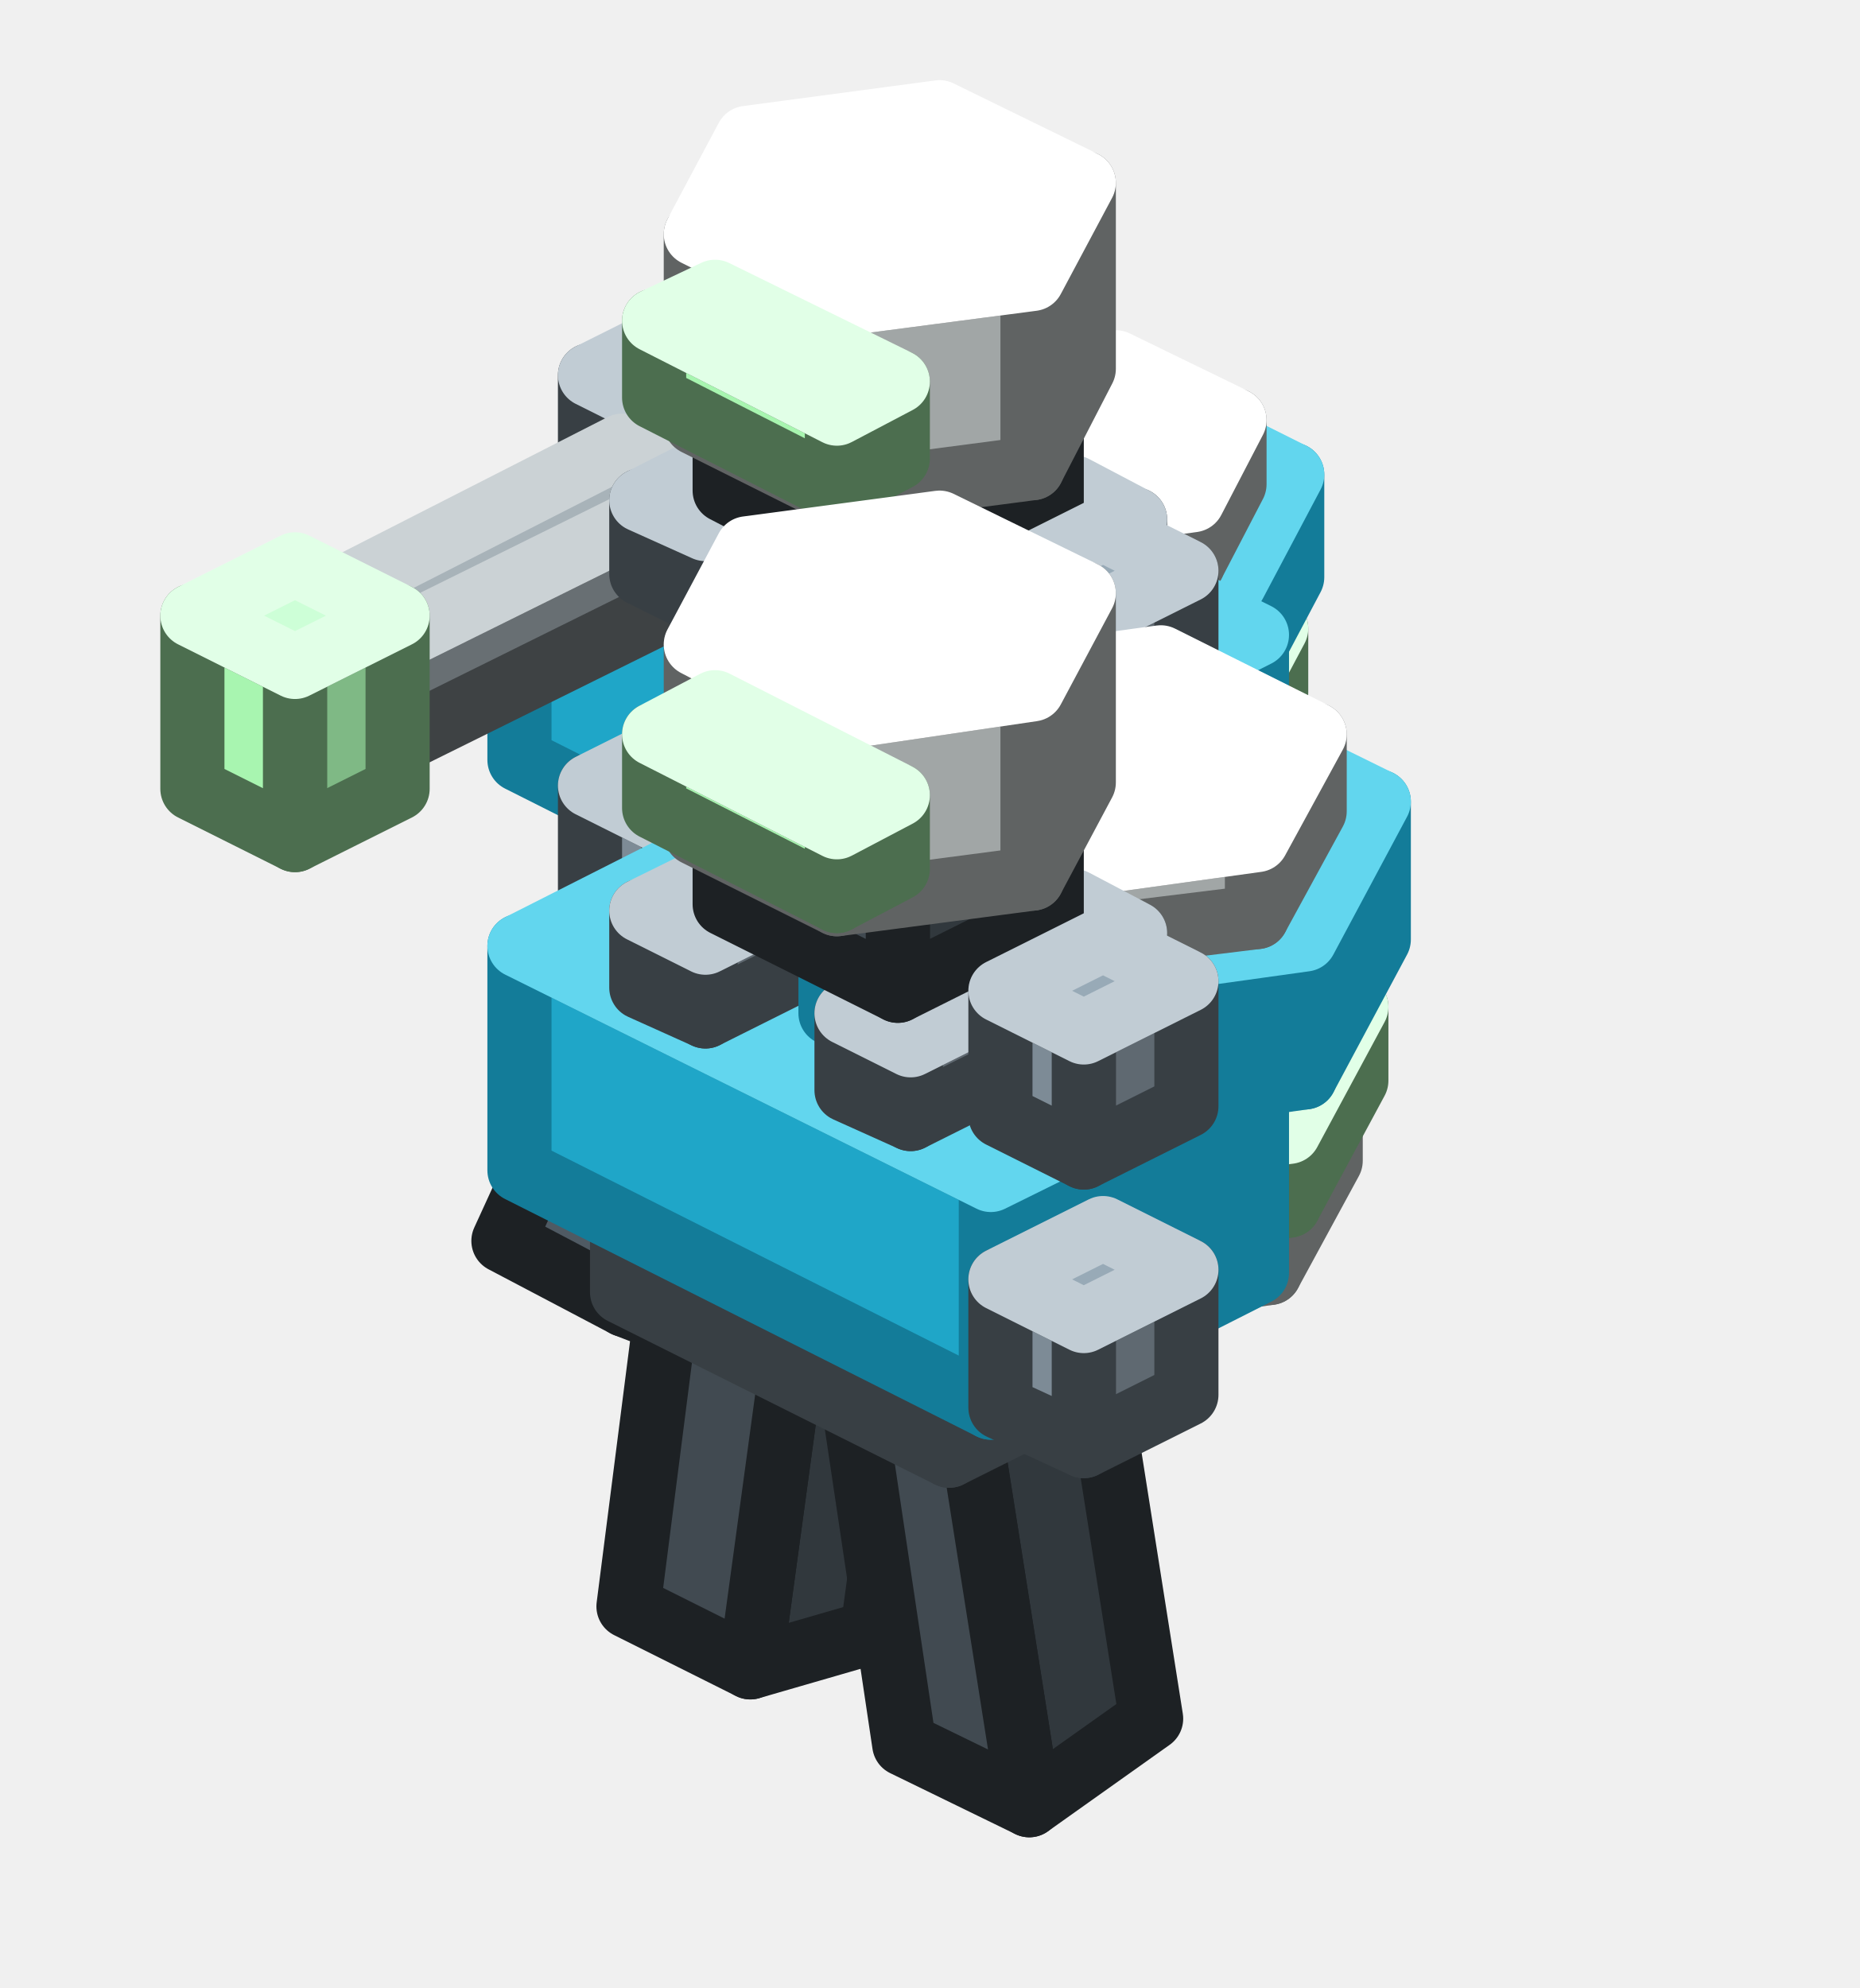
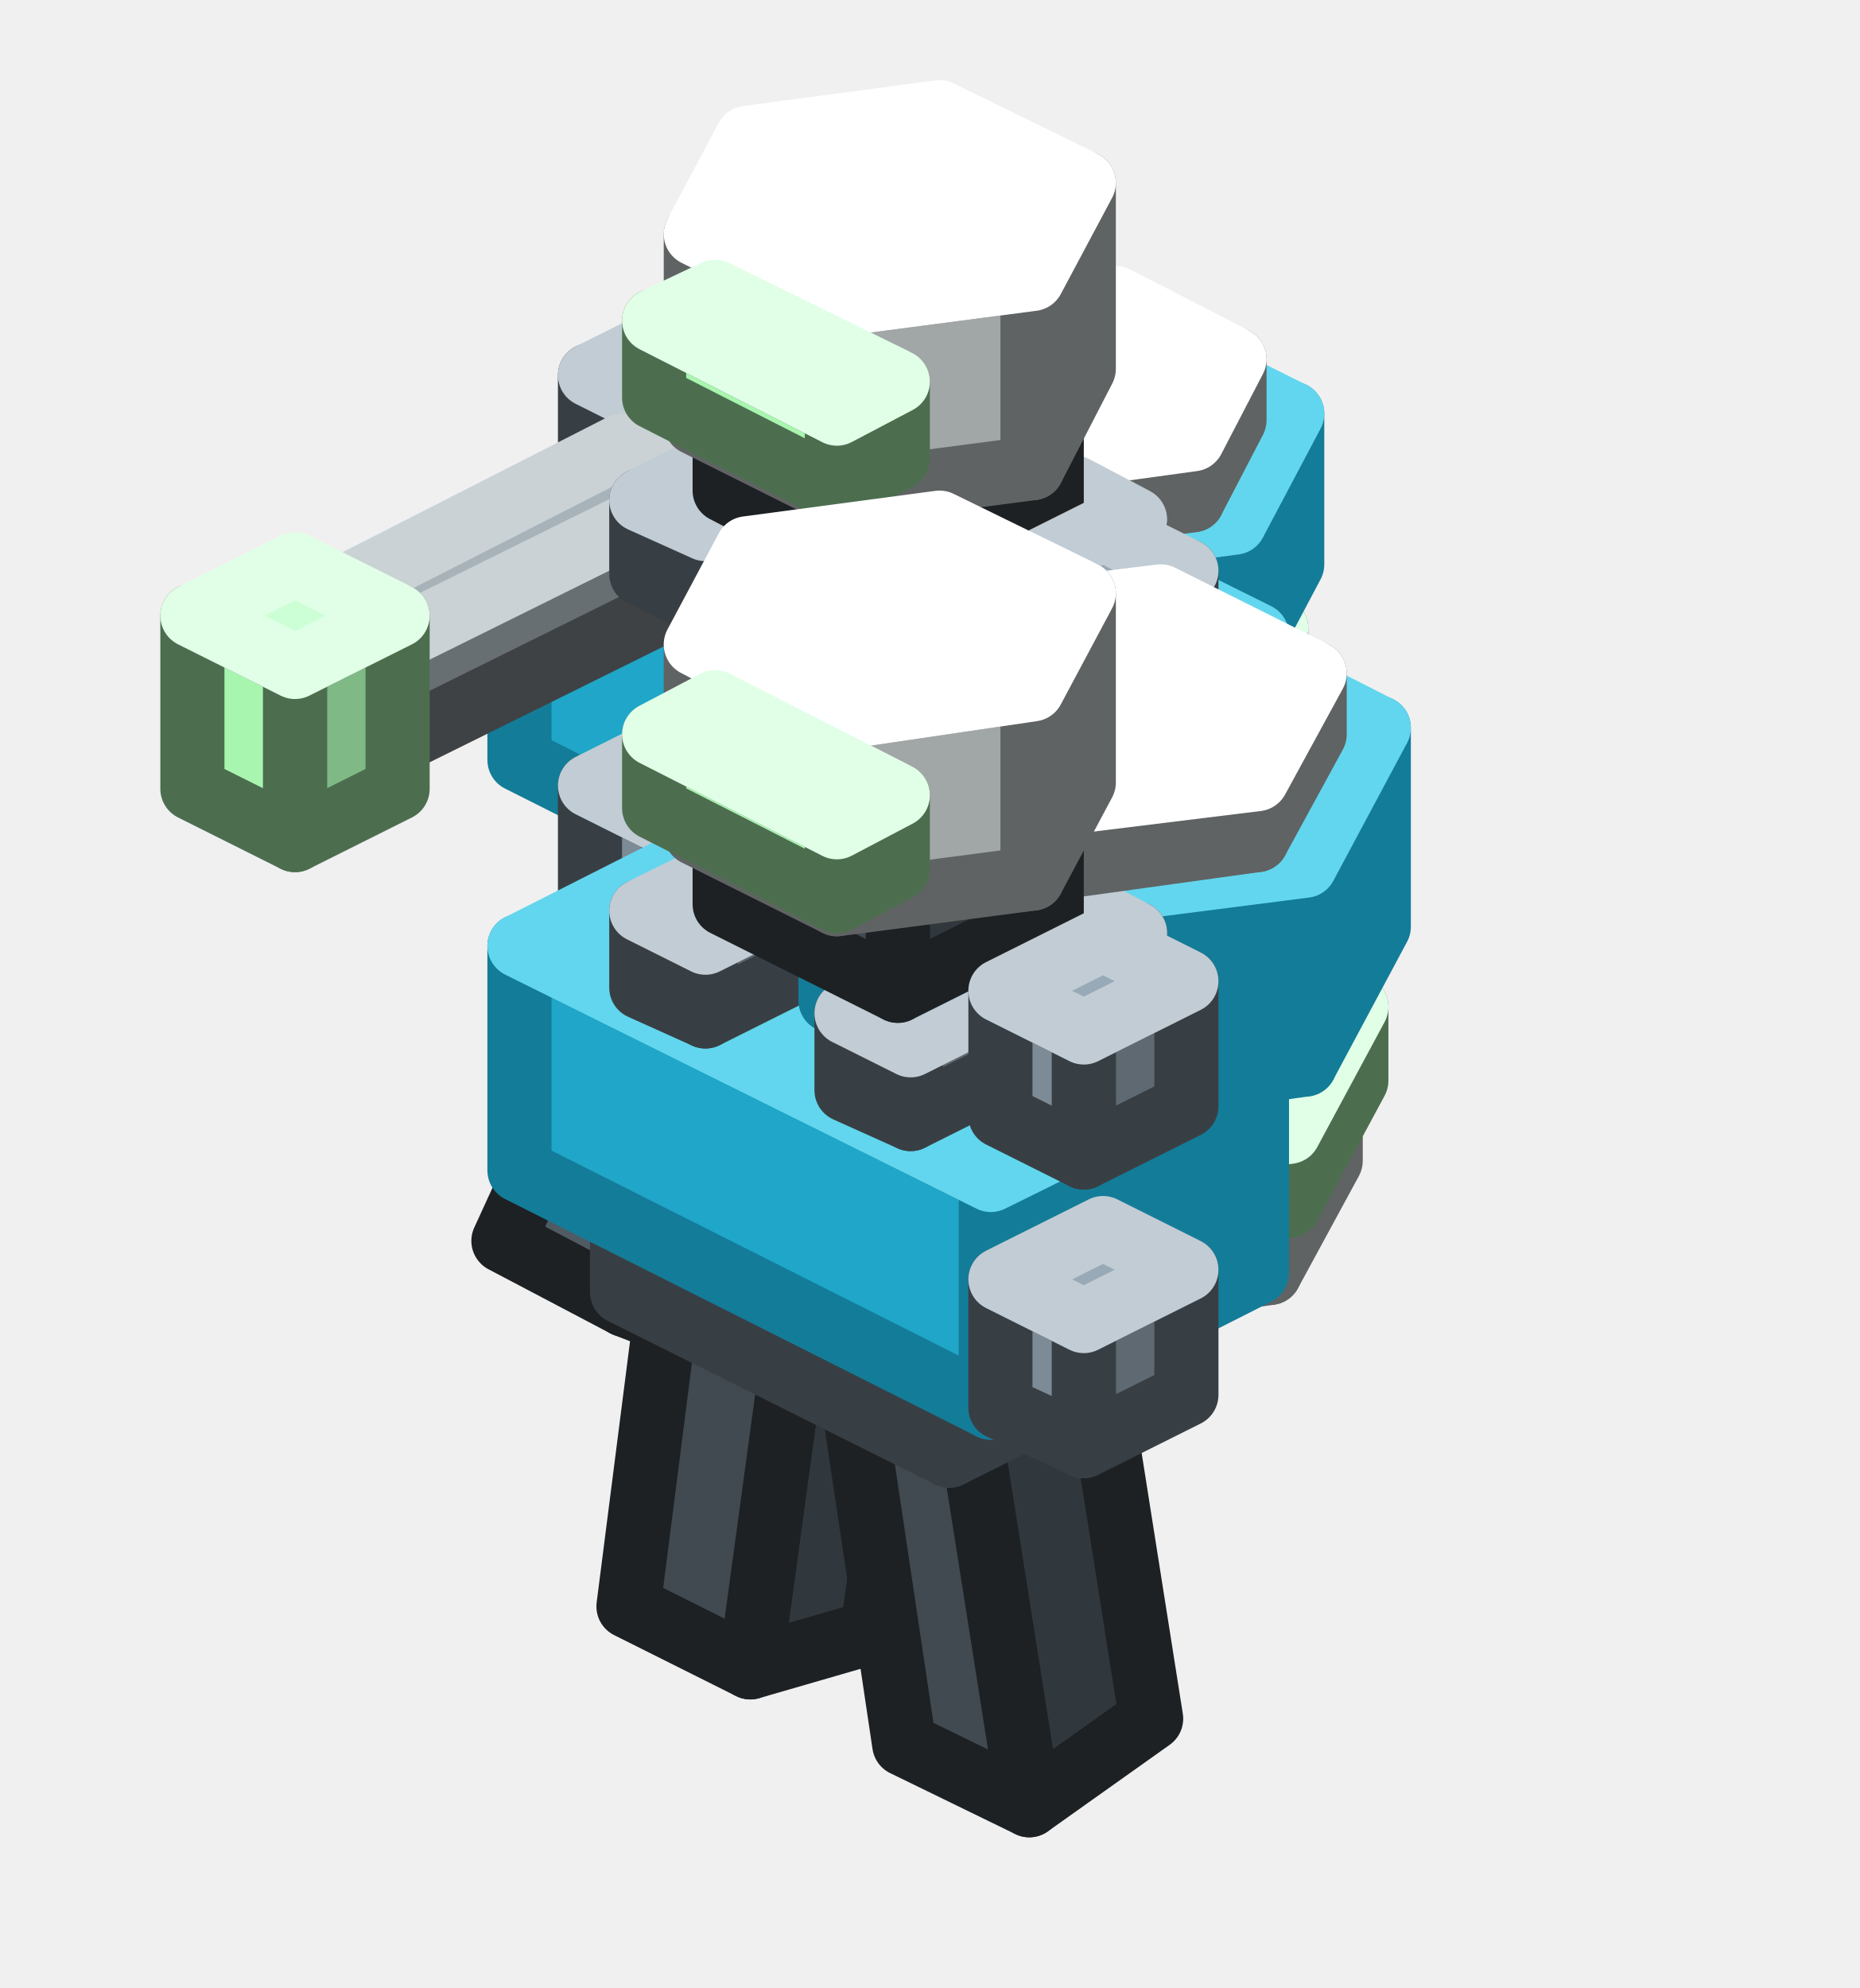
<svg xmlns="http://www.w3.org/2000/svg" width="58" height="62" viewBox="0 0 58 62">
  <g stroke-width="2" stroke-linejoin="round">
    <polygon points="22.6,41.9 19.5,40.7 25.5,27.5 28.6,28.7" fill="#31383D" stroke="#1D2124" />
    <polygon points="19.5,40.7 15.7,38.7 21.7,25.6 25.5,27.5" fill="#4F5A63" stroke="#1D2124" />
    <polygon points="21.7,25.6 24.8,26.8 28.6,28.7 25.5,27.5" fill="#414A51" stroke="#969CA1" />
    <polygon points="24.2,24.3 21,25.9 21,22 24.2,20.4" fill="#5F6971" stroke="#383F44" />
    <polygon points="21,25.9 18.4,24.6 18.4,20.7 21,22" fill="#7D8B96" stroke="#383F44" />
    <polygon points="18.4,20.7 21.6,19.1 24.2,20.4 21,22" fill="#98AAB7" stroke="#C1CCD4" />
-     <polygon points="39,23.2 37.5,26 37.5,18.2 39,15.4" fill="#A1A6A6" stroke="#606363" />
-     <polygon points="37.5,26 32,26.8 32,18.9 37.5,18.2" fill="#A1A6A6" stroke="#606363" />
-     <polygon points="32,26.8 27.9,24.7 27.9,16.9 32,18.9" fill="#D5DBDC" stroke="#606363" />
-     <polygon points="27.9,16.9 29.4,14.1 35,13.4 39,15.4 37.5,18.2 32,18.9" fill="#FFFFFF" stroke="#FFFFFF" />
+     <polygon points="39,23.2 37.5,26 37.5,20.5 39,17.8" fill="#A1A6A6" stroke="#606363" />
+     <polygon points="37.5,26 32,26.8 32,21.3 37.5,20.5" fill="#A1A6A6" stroke="#606363" />
+     <polygon points="32,26.8 27.9,24.7 27.9,19.2 32,21.3" fill="#D5DBDC" stroke="#606363" />
+     <polygon points="27.9,19.2 29.4,16.5 35,15.7 39,17.8 37.5,20.5 32,21.3" fill="#FFFFFF" stroke="#FFFFFF" />
    <polygon points="39.8,35.6 36.7,40 30.6,32.8 33.8,28.5" fill="#31383D" stroke="#1D2124" />
    <polygon points="36.7,40 32.8,38 26.8,30.9 30.6,32.8" fill="#31383D" stroke="#1D2124" />
    <polygon points="26.8,30.9 29.9,26.6 33.8,28.5 30.6,32.8" fill="#4F5A63" stroke="#969CA1" />
    <polygon points="36,29.4 29.6,32.6 29.6,29.5 36,26.3" fill="#5F6971" stroke="#383F44" />
    <polygon points="29.6,32.6 19.4,27.5 19.4,24.3 29.6,29.5" fill="#7D8B96" stroke="#383F44" />
    <polygon points="19.4,24.3 25.8,21.1 36,26.3 29.6,29.5" fill="#98AAB7" stroke="#C1CCD4" />
    <polygon points="39.8,21.6 38.1,24.7 38.1,22.8 39.8,19.6" fill="#7FB985" stroke="#4C6E4F" />
    <polygon points="38.1,24.7 31.8,25.6 31.8,23.6 38.1,22.8" fill="#7FB985" stroke="#4C6E4F" />
    <polygon points="31.8,25.6 27.2,23.3 27.2,21.3 31.8,23.6" fill="#A8F5B0" stroke="#4C6E4F" />
    <polygon points="27.2,21.3 28.9,18.1 35.2,17.3 39.8,19.6 38.1,22.8 31.8,23.6" fill="#CDFFD7" stroke="#E1FFE7" />
-     <polygon points="40.3,18 38.5,21.4 38.5,18.2 40.3,14.8" fill="#137C99" stroke="#137C99" />
-     <polygon points="38.5,21.4 31.7,22.3 31.7,19.2 38.5,18.2" fill="#137C99" stroke="#137C99" />
-     <polygon points="31.7,22.3 26.7,19.8 26.7,16.7 31.7,19.2" fill="#1FA6C8" stroke="#137C99" />
-     <polygon points="26.7,16.7 28.5,13.3 35.3,12.3 40.3,14.8 38.5,18.2 31.7,19.2" fill="#62D6EE" stroke="#62D6EE" />
-     <polygon points="38.5,15.1 37.2,17.6 37.2,15.6 38.5,13.1" fill="#A1A6A6" stroke="#606363" />
-     <polygon points="37.2,17.6 32.1,18.3 32.1,16.3 37.2,15.6" fill="#A1A6A6" stroke="#606363" />
-     <polygon points="32.1,18.3 28.4,16.4 28.4,14.5 32.1,16.3" fill="#D5DBDC" stroke="#606363" />
-     <polygon points="28.4,14.5 29.8,11.9 34.8,11.3 38.5,13.1 37.2,15.6 32.1,16.3" fill="#FFFFFF" stroke="#FFFFFF" />
    <polygon points="24.2,15.3 21,16.9 21,13 24.2,11.4" fill="#5F6971" stroke="#383F44" />
    <polygon points="21,16.9 18.4,15.6 18.4,11.7 21,13" fill="#7D8B96" stroke="#383F44" />
    <polygon points="18.4,11.7 21.6,10.1 24.2,11.4 21,13" fill="#98AAB7" stroke="#C1CCD4" />
+     <polygon points="40.3,17.6 38.5,21 38.5,16.3 40.3,12.9" fill="#137C99" stroke="#137C99" />
+     <polygon points="38.5,21 31.7,21.9 31.7,17.2 38.5,16.3" fill="#137C99" stroke="#137C99" />
+     <polygon points="31.7,21.9 26.7,19.4 26.7,14.7 31.7,17.2" fill="#1FA6C8" stroke="#137C99" />
+     <polygon points="26.7,14.7 28.5,11.3 35.3,10.4 40.3,12.9 38.5,16.3 31.7,17.2" fill="#62D6EE" stroke="#62D6EE" />
    <polygon points="39.2,26.9 30.9,31.1 30.9,24 39.2,19.8" fill="#137C99" stroke="#137C99" />
    <polygon points="30.9,31.1 16.2,23.7 16.2,16.6 30.9,24" fill="#1FA6C8" stroke="#137C99" />
    <polygon points="16.2,16.6 24.5,12.5 39.2,19.8 30.9,24" fill="#62D6EE" stroke="#62D6EE" />
+     <polygon points="38.5,13.1 37.2,15.6 37.2,13.7 38.5,11.2" fill="#A1A6A6" stroke="#606363" />
+     <polygon points="37.2,15.6 32.1,16.3 32.1,14.4 37.2,13.7" fill="#A1A6A6" stroke="#606363" />
+     <polygon points="32.1,16.3 28.4,14.5 28.4,12.5 32.1,14.4" fill="#D5DBDC" stroke="#606363" />
+     <polygon points="28.4,12.5 29.8,10 34.8,9.3 38.5,11.2 37.2,13.7 32.1,14.4" fill="#FFFFFF" stroke="#FFFFFF" />
    <polygon points="22,18.4 11.7,23.5 11.7,20.3 22,15.2" fill="#686F73" stroke="#3E4244" />
    <polygon points="11.7,23.5 9.2,22.2 9.2,19.1 11.7,20.3" fill="#8A9398" stroke="#3E4244" />
    <polygon points="9.2,19.1 19.4,13.9 22,15.2 11.7,20.3" fill="#A8B3B9" stroke="#CBD2D5" />
    <polygon points="29,15.4 22,18.9 22,16.5 29,13" fill="#5F6971" stroke="#383F44" />
    <polygon points="22,18.9 20,17.9 20,15.6 22,16.5" fill="#7D8B96" stroke="#383F44" />
    <polygon points="20,15.6 27.1,12 29,13 22,16.5" fill="#98AAB7" stroke="#C1CCD4" />
    <polygon points="37,30.7 33.8,32.3 33.8,28.4 37,26.8" fill="#5F6971" stroke="#383F44" />
    <polygon points="33.8,32.3 31.2,31 31.2,27.1 33.8,28.4" fill="#7D8B96" stroke="#383F44" />
    <polygon points="31.2,27.1 34.4,25.5 37,26.8 33.8,28.4" fill="#98AAB7" stroke="#C1CCD4" />
    <polygon points="35.4,18.6 28.4,22.1 28.4,19.7 35.4,16.2" fill="#5F6971" stroke="#383F44" />
    <polygon points="28.4,22.1 26.4,21.1 26.4,18.8 28.4,19.7" fill="#7D8B96" stroke="#383F44" />
    <polygon points="26.4,18.8 33.5,15.2 35.4,16.2 28.4,19.7" fill="#98AAB7" stroke="#C1CCD4" />
    <polygon points="32.8,15.7 28,18.1 28,14.9 32.8,12.5" fill="#31383D" stroke="#1D2124" />
    <polygon points="28,18.1 22.6,15.3 22.6,12.2 28,14.9" fill="#414A51" stroke="#1D2124" />
    <polygon points="22.6,12.2 27.4,9.8 32.8,12.5 28,14.9" fill="#4F5A63" stroke="#969CA1" />
    <polygon points="12.4,24.6 9.2,26.2 9.2,20.8 12.4,19.2" fill="#7FB985" stroke="#4C6E4F" />
    <polygon points="9.2,26.2 6,24.6 6,19.2 9.2,20.8" fill="#A8F5B0" stroke="#4C6E4F" />
    <polygon points="6,19.2 9.2,17.6 12.4,19.2 9.2,20.8" fill="#CDFFD7" stroke="#E1FFE7" />
    <polygon points="33.8,11.5 32.2,14.6 32.2,8.7 33.8,5.7" fill="#A1A6A6" stroke="#606363" />
    <polygon points="32.2,14.6 26.1,15.4 26.1,9.5 32.2,8.7" fill="#A1A6A6" stroke="#606363" />
    <polygon points="26.1,15.4 21.7,13.2 21.7,7.3 26.1,9.5" fill="#D5DBDC" stroke="#606363" />
    <polygon points="21.7,7.3 23.3,4.3 29.3,3.5 33.8,5.7 32.2,8.7 26.1,9.5" fill="#FFFFFF" stroke="#FFFFFF" />
    <polygon points="37,21.7 33.8,23.3 33.8,19.4 37,17.8" fill="#5F6971" stroke="#383F44" />
    <polygon points="33.8,23.3 31.2,22 31.2,18.1 33.8,19.4" fill="#7D8B96" stroke="#383F44" />
    <polygon points="31.2,18.1 34.4,16.5 37,17.8 33.8,19.4" fill="#98AAB7" stroke="#C1CCD4" />
    <polygon points="28,14.3 26.1,15.3 26.1,12.9 28,11.9" fill="#7FB985" stroke="#4C6E4F" />
    <polygon points="26.1,15.3 20.4,12.4 20.4,10 26.1,12.9" fill="#A8F5B0" stroke="#4C6E4F" />
    <polygon points="20.4,10 22.3,9.1 28,11.9 26.1,12.9" fill="#CDFFD7" stroke="#E1FFE7" />
    <polygon points="27.2,50.9 23.4,52 25.2,38.8 29,37.7" fill="#31383D" stroke="#1D2124" />
    <polygon points="23.4,52 19.6,50.1 21.3,36.8 25.2,38.8" fill="#414A51" stroke="#1D2124" />
    <polygon points="21.3,36.8 25.1,35.8 29,37.7 25.2,38.8" fill="#4F5A63" stroke="#969CA1" />
-     <polygon points="41.5,36.2 39.6,39.7 39.6,29.5 41.5,26" fill="#A1A6A6" stroke="#606363" />
-     <polygon points="39.6,39.7 32.5,40.7 32.5,30.5 39.6,29.5" fill="#A1A6A6" stroke="#606363" />
-     <polygon points="32.5,40.7 27.4,38.1 27.4,27.9 32.5,30.5" fill="#D5DBDC" stroke="#606363" />
-     <polygon points="27.4,27.9 29.3,24.4 36.3,23.4 41.5,26 39.6,29.5 32.5,30.5" fill="#FFFFFF" stroke="#FFFFFF" />
+     <polygon points="41.5,36.2 39.6,39.7 39.6,32.7 41.5,29.1" fill="#A1A6A6" stroke="#606363" />
+     <polygon points="39.6,39.7 32.5,40.7 32.5,33.6 39.6,32.7" fill="#A1A6A6" stroke="#606363" />
+     <polygon points="32.5,40.7 27.4,38.1 27.4,31 32.5,33.6" fill="#D5DBDC" stroke="#606363" />
+     <polygon points="27.4,31 29.3,27.5 36.3,26.5 41.5,29.1 39.6,32.7 32.5,33.6" fill="#FFFFFF" stroke="#FFFFFF" />
    <polygon points="35.9,53.6 32.1,56.3 30.3,44.9 34.1,42.2" fill="#31383D" stroke="#1D2124" />
    <polygon points="32.1,56.3 28.2,54.4 26.5,43 30.3,44.9" fill="#414A51" stroke="#1D2124" />
    <polygon points="26.5,43 30.3,40.2 34.1,42.2 30.3,44.9" fill="#4F5A63" stroke="#969CA1" />
    <polygon points="24.2,37.1 21,38.7 21,34.8 24.2,33.2" fill="#5F6971" stroke="#383F44" />
    <polygon points="21,38.7 18.4,37.5 18.4,33.5 21,34.8" fill="#7D8B96" stroke="#383F44" />
    <polygon points="18.4,33.5 21.6,31.9 24.2,33.2 21,34.8" fill="#98AAB7" stroke="#C1CCD4" />
    <polygon points="36,42.2 29.6,45.4 29.6,42.3 36,39.1" fill="#5F6971" stroke="#383F44" />
    <polygon points="29.6,45.4 19.4,40.3 19.4,37.2 29.6,42.3" fill="#7D8B96" stroke="#383F44" />
    <polygon points="19.4,37.2 25.8,34 36,39.1 29.6,42.3" fill="#98AAB7" stroke="#C1CCD4" />
    <polygon points="42.3,33.7 40.2,37.6 40.2,35.3 42.3,31.4" fill="#7FB985" stroke="#4C6E4F" />
    <polygon points="40.2,37.6 32.3,38.7 32.3,36.3 40.2,35.3" fill="#7FB985" stroke="#4C6E4F" />
    <polygon points="32.3,38.7 26.6,35.8 26.6,33.5 32.3,36.3" fill="#A8F5B0" stroke="#4C6E4F" />
    <polygon points="26.6,33.5 28.7,29.6 36.5,28.5 42.3,31.4 40.2,35.3 32.3,36.3" fill="#CDFFD7" stroke="#E1FFE7" />
    <polygon points="24.2,28.1 21,29.7 21,25.8 24.2,24.2" fill="#5F6971" stroke="#383F44" />
    <polygon points="21,29.7 18.4,28.4 18.4,24.5 21,25.8" fill="#7D8B96" stroke="#383F44" />
    <polygon points="18.4,24.5 21.6,22.9 24.2,24.2 21,25.8" fill="#98AAB7" stroke="#C1CCD4" />
    <polygon points="39.2,39.7 30.9,43.9 30.9,36.8 39.2,32.7" fill="#137C99" stroke="#137C99" />
    <polygon points="30.9,43.9 16.2,36.5 16.2,29.5 30.9,36.8" fill="#1FA6C8" stroke="#137C99" />
    <polygon points="16.2,29.5 24.5,25.3 39.2,32.7 30.9,36.8" fill="#62D6EE" stroke="#62D6EE" />
    <polygon points="29,28.2 22,31.7 22,29.4 29,25.9" fill="#5F6971" stroke="#383F44" />
    <polygon points="22,31.7 20,30.8 20,28.4 22,29.4" fill="#7D8B96" stroke="#383F44" />
    <polygon points="20,28.4 27.1,24.9 29,25.9 22,29.4" fill="#98AAB7" stroke="#C1CCD4" />
    <polygon points="37,43.5 33.8,45.1 33.8,41.2 37,39.6" fill="#5F6971" stroke="#383F44" />
    <polygon points="33.8,45.1 31.2,43.9 31.2,39.9 33.8,41.2" fill="#7D8B96" stroke="#383F44" />
    <polygon points="31.2,39.9 34.4,38.3 37,39.6 33.8,41.2" fill="#98AAB7" stroke="#C1CCD4" />
-     <polygon points="43,29.3 40.7,33.6 40.7,29.3 43,25" fill="#137C99" stroke="#137C99" />
-     <polygon points="40.7,33.6 32.1,34.8 32.1,30.5 40.7,29.3" fill="#137C99" stroke="#137C99" />
-     <polygon points="32.1,34.8 25.9,31.6 25.9,27.3 32.1,30.5" fill="#1FA6C8" stroke="#137C99" />
-     <polygon points="25.9,27.3 28.2,23 36.7,21.9 43,25 40.7,29.3 32.1,30.5" fill="#62D6EE" stroke="#62D6EE" />
-     <polygon points="41,25.3 39.2,28.6 39.2,26.2 41,22.9" fill="#A1A6A6" stroke="#606363" />
-     <polygon points="39.2,28.6 32.7,29.4 32.7,27.1 39.2,26.2" fill="#A1A6A6" stroke="#606363" />
-     <polygon points="32.7,29.4 27.9,27 27.9,24.7 32.7,27.1" fill="#D5DBDC" stroke="#606363" />
-     <polygon points="27.9,24.7 29.6,21.4 36.2,20.5 41,22.9 39.2,26.2 32.7,27.1" fill="#FFFFFF" stroke="#FFFFFF" />
+     <polygon points="43,28.9 40.7,33.2 40.7,27 43,22.7" fill="#137C99" stroke="#137C99" />
+     <polygon points="40.7,33.2 32.1,34.4 32.1,28.1 40.7,27" fill="#137C99" stroke="#137C99" />
+     <polygon points="32.1,34.4 25.9,31.2 25.9,25 32.1,28.1" fill="#1FA6C8" stroke="#137C99" />
+     <polygon points="25.9,25 28.2,20.7 36.7,19.5 43,22.7 40.7,27 32.1,28.1" fill="#62D6EE" stroke="#62D6EE" />
    <polygon points="35.4,31.4 28.4,34.9 28.4,32.6 35.4,29.1" fill="#5F6971" stroke="#383F44" />
    <polygon points="28.4,34.9 26.4,34 26.4,31.6 28.4,32.6" fill="#7D8B96" stroke="#383F44" />
    <polygon points="26.4,31.6 33.5,28.1 35.4,29.1 28.4,32.6" fill="#98AAB7" stroke="#C1CCD4" />
+     <polygon points="41,22.9 39.2,26.2 39.2,24.3 41,21" fill="#A1A6A6" stroke="#606363" />
+     <polygon points="39.2,26.2 32.7,27.1 32.7,25.1 39.2,24.3" fill="#A1A6A6" stroke="#606363" />
+     <polygon points="32.7,27.1 27.9,24.7 27.9,22.7 32.7,25.1" fill="#D5DBDC" stroke="#606363" />
+     <polygon points="27.9,22.7 29.6,19.4 36.2,18.6 41,21 39.2,24.3 32.7,25.1" fill="#FFFFFF" stroke="#FFFFFF" />
    <polygon points="32.8,28.5 28,30.9 28,27.8 32.8,25.4" fill="#31383D" stroke="#1D2124" />
    <polygon points="28,30.9 22.6,28.2 22.6,25.1 28,27.8" fill="#414A51" stroke="#1D2124" />
    <polygon points="22.6,25.1 27.4,22.7 32.8,25.4 28,27.8" fill="#4F5A63" stroke="#969CA1" />
    <polygon points="33.8,24.4 32.2,27.4 32.2,21.5 33.8,18.5" fill="#A1A6A6" stroke="#606363" />
    <polygon points="32.2,27.4 26.1,28.2 26.1,22.4 32.2,21.5" fill="#A1A6A6" stroke="#606363" />
    <polygon points="26.1,28.2 21.7,26 21.7,20.1 26.1,22.4" fill="#D5DBDC" stroke="#606363" />
    <polygon points="21.7,20.1 23.3,17.1 29.3,16.3 33.8,18.5 32.2,21.5 26.1,22.4" fill="#FFFFFF" stroke="#FFFFFF" />
    <polygon points="37,34.5 33.8,36.1 33.8,32.2 37,30.6" fill="#5F6971" stroke="#383F44" />
    <polygon points="33.8,36.1 31.2,34.8 31.2,30.9 33.8,32.2" fill="#7D8B96" stroke="#383F44" />
    <polygon points="31.2,30.9 34.4,29.3 37,30.6 33.8,32.2" fill="#98AAB7" stroke="#C1CCD4" />
    <polygon points="28,27.1 26.1,28.1 26.1,25.8 28,24.8" fill="#7FB985" stroke="#4C6E4F" />
    <polygon points="26.1,28.1 20.4,25.2 20.4,22.9 26.1,25.8" fill="#A8F5B0" stroke="#4C6E4F" />
    <polygon points="20.4,22.9 22.3,21.9 28,24.8 26.1,25.8" fill="#CDFFD7" stroke="#E1FFE7" />
  </g>
</svg>
